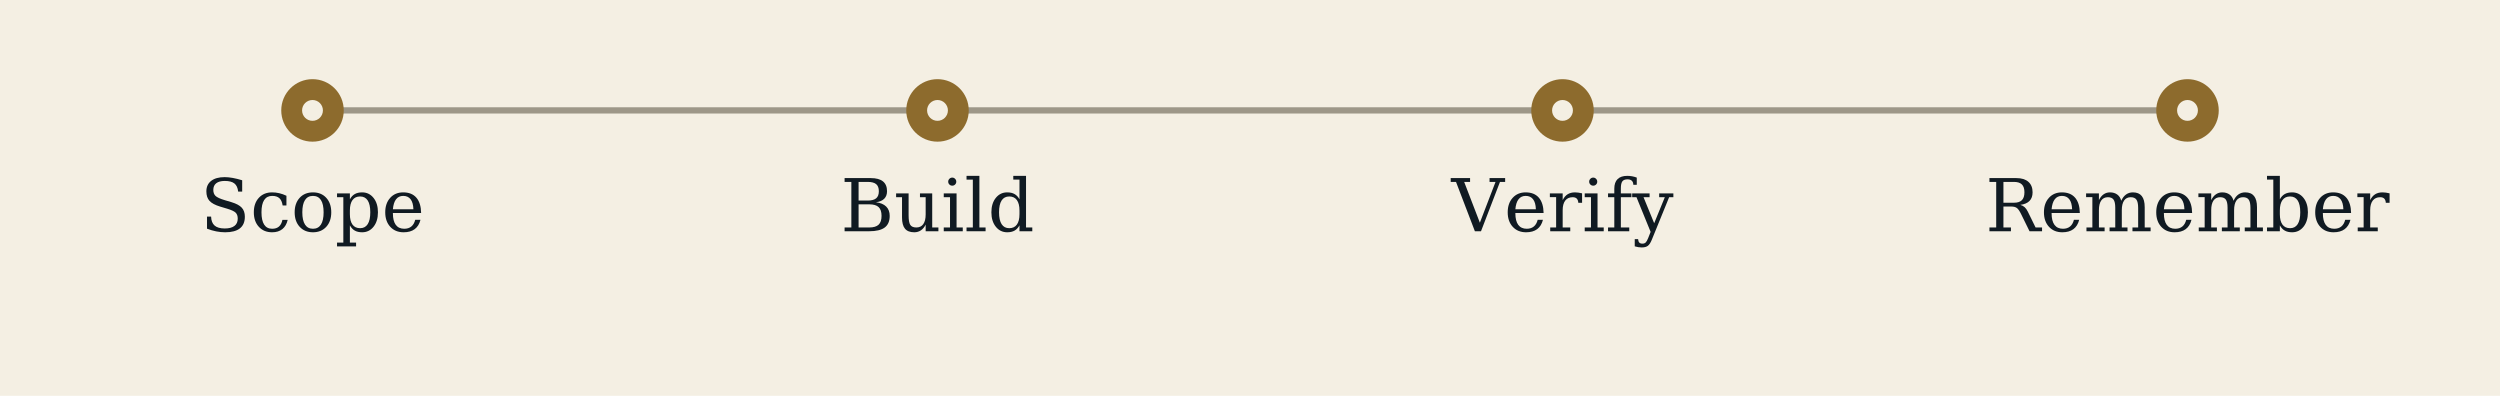
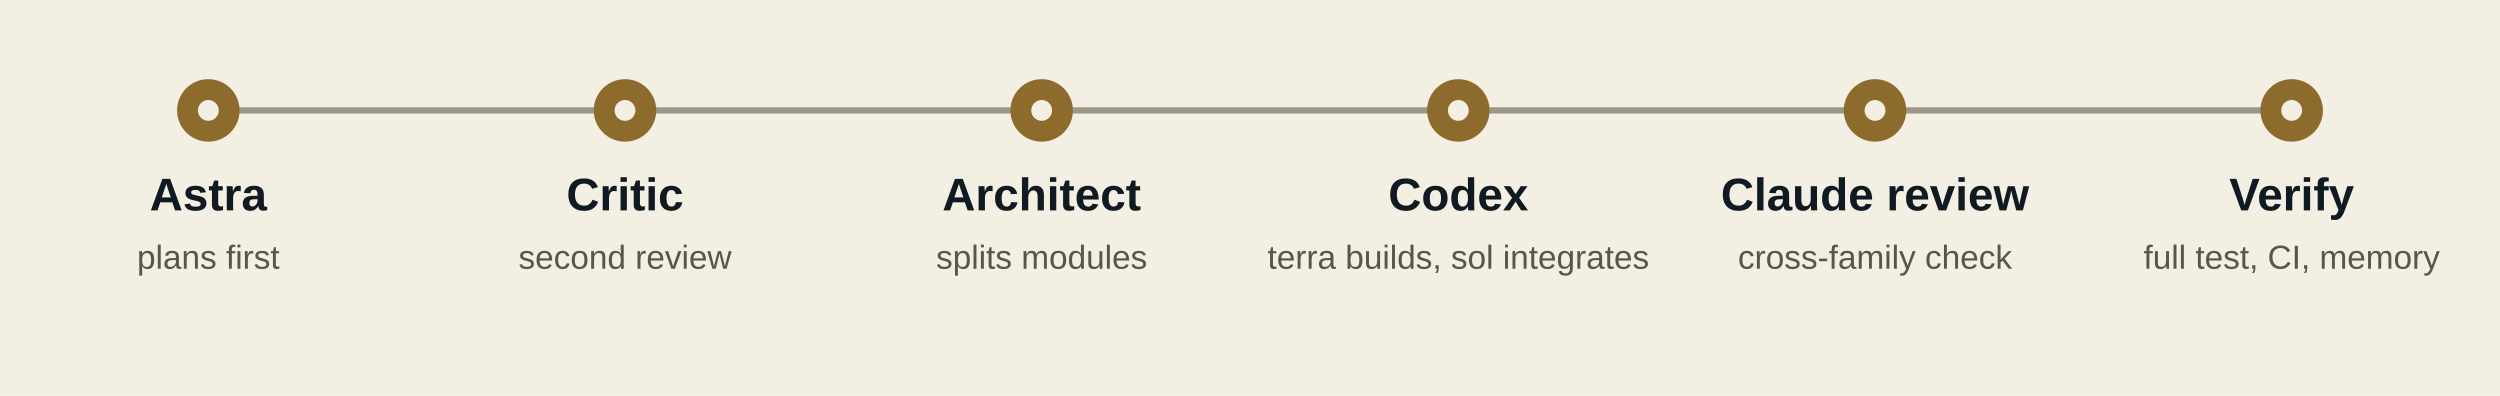
<svg xmlns="http://www.w3.org/2000/svg" width="1200" height="190" viewBox="0 0 1200 190" role="img" aria-labelledby="title desc">
-   <rect x="0" y="0" width="1200" height="190" rx="0" fill="#f4efe3" />
-   <path d="M150.0 53H1050.0" fill="none" stroke="#9d9788" stroke-width="3" stroke-linecap="round" stroke-linejoin="round" />
-   <circle cx="150.0" cy="53" r="15" fill="#8d6b2d" />
-   <circle cx="150.0" cy="53" r="5" fill="#f4efe3" />
-   <g fill="#101a22" aria-label="Scope">
-     <path d="M190 72V412L305 411Q310 241 403.5 159.5Q497 78 688 78Q866 78 959.5 148.5Q1053 219 1053 354Q1053 462 996.5 520.0Q940 578 758 633L561 692Q347 757 259.5 854.0Q172 951 172 1120Q172 1310 307.0 1415.0Q442 1520 686 1520Q790 1520 914.0 1497.5Q1038 1475 1178 1432V1114H1065Q1048 1272 959.5 1342.5Q871 1413 690 1413Q532 1413 449.5 1348.5Q367 1284 367 1161Q367 1054 429.0 993.0Q491 932 692 872L877 817Q1080 756 1166.5 661.5Q1253 567 1253 408Q1253 191 1114.0 81.0Q975 -29 700 -29Q577 -29 449.5 -4.0Q322 21 190 72Z" transform="translate(96.116 111) scale(0.01708984 -0.01708984)" />
-     <path d="M1053 319Q1014 149 903.0 60.0Q792 -29 616 -29Q384 -29 243.0 124.5Q102 278 102 532Q102 787 243.0 939.5Q384 1092 616 1092Q717 1092 817.0 1068.5Q917 1045 1018 997V725H911Q890 865 819.5 929.0Q749 993 618 993Q469 993 393.0 877.5Q317 762 317 532Q317 302 392.5 186.0Q468 70 618 70Q737 70 808.0 132.0Q879 194 905 319Z" transform="translate(120.093 111) scale(0.01708984 -0.01708984)" />
-     <path d="M616 70Q764 70 839.5 187.0Q915 304 915 532Q915 760 839.5 876.5Q764 993 616 993Q468 993 392.5 876.5Q317 760 317 532Q317 304 393.0 187.0Q469 70 616 70ZM616 -29Q384 -29 243.0 124.5Q102 278 102 532Q102 786 242.5 939.0Q383 1092 616 1092Q849 1092 989.5 939.0Q1130 786 1130 532Q1130 278 989.5 124.5Q849 -29 616 -29Z" transform="translate(139.695 111) scale(0.01708984 -0.01708984)" />
-     <path d="M420 584V479Q420 287 493.5 186.5Q567 86 707 86Q848 86 920.5 199.0Q993 312 993 532Q993 753 920.5 865.0Q848 977 707 977Q567 977 493.5 876.0Q420 775 420 584ZM236 956H59V1063H420V897Q474 997 557.5 1044.5Q641 1092 764 1092Q960 1092 1084.0 937.0Q1208 782 1208 532Q1208 282 1084.0 126.5Q960 -29 764 -29Q641 -29 557.5 18.5Q474 66 420 166V-319H594V-426H59V-319H236Z" transform="translate(160.767 111) scale(0.01708984 -0.01708984)" />
-     <path d="M1110 512H317V504Q317 289 398.0 179.5Q479 70 637 70Q758 70 835.5 133.5Q913 197 944 322H1092Q1048 147 929.5 59.0Q811 -29 618 -29Q385 -29 243.5 124.5Q102 278 102 532Q102 784 241.0 938.0Q380 1092 606 1092Q847 1092 976.0 943.5Q1105 795 1110 512ZM893 618Q887 804 814.5 898.5Q742 993 606 993Q479 993 406.0 898.0Q333 803 317 618Z" transform="translate(183.171 111) scale(0.01708984 -0.01708984)" />
-   </g>
-   <circle cx="450.0" cy="53" r="15" fill="#8d6b2d" />
-   <circle cx="450.0" cy="53" r="5" fill="#f4efe3" />
-   <g fill="#101a22" aria-label="Build">
-     <path d="M506 106H805Q985 106 1068.0 184.0Q1151 262 1151 432Q1151 601 1068.5 678.5Q986 756 805 756H506ZM506 862H760Q924 862 999.5 925.0Q1075 988 1075 1124Q1075 1261 999.5 1323.5Q924 1386 760 1386H506ZM113 0V106H303V1386H113V1493H850Q1076 1493 1190.5 1400.5Q1305 1308 1305 1124Q1305 991 1225.5 912.0Q1146 833 993 815Q1183 791 1281.5 693.5Q1380 596 1380 432Q1380 210 1240.0 105.0Q1100 0 803 0Z" transform="translate(403.473 111) scale(0.01708984 -0.01708984)" />
-     <path d="M725 1063H1069V106H1243V0H885V188Q834 82 753.0 26.5Q672 -29 565 -29Q388 -29 304.5 71.5Q221 172 221 387V956H55V1063H406V444Q406 250 453.5 178.0Q501 106 623 106Q751 106 818.0 200.0Q885 294 885 473V956H725Z" transform="translate(429.193 111) scale(0.01708984 -0.01708984)" />
-     <path d="M199 1393Q199 1439 232.5 1473.0Q266 1507 313 1507Q359 1507 392.5 1473.0Q426 1439 426 1393Q426 1346 393.0 1313.0Q360 1280 313 1280Q266 1280 232.5 1313.0Q199 1346 199 1393ZM434 106H608V0H74V106H250V956H74V1063H434Z" transform="translate(451.735 111) scale(0.01708984 -0.01708984)" />
-     <path d="M420 106H594V0H59V106H236V1450H59V1556H420Z" transform="translate(462.928 111) scale(0.01708984 -0.01708984)" />
-     <path d="M1075 106H1251V0H891V166Q837 66 753.5 18.5Q670 -29 547 -29Q351 -29 226.5 126.5Q102 282 102 532Q102 782 226.0 937.0Q350 1092 547 1092Q670 1092 753.5 1044.5Q837 997 891 897V1450H717V1556H1075ZM891 479V584Q891 775 817.5 876.0Q744 977 604 977Q462 977 389.5 865.0Q317 753 317 532Q317 312 389.5 199.0Q462 86 604 86Q744 86 817.5 186.5Q891 287 891 479Z" transform="translate(474.122 111) scale(0.01708984 -0.01708984)" />
-   </g>
-   <circle cx="750.0" cy="53" r="15" fill="#8d6b2d" />
-   <circle cx="750.0" cy="53" r="5" fill="#f4efe3" />
-   <g fill="#101a22" aria-label="Verify">
-     <path d="M358 1386 799 240 1239 1386H1071V1493H1509V1386H1364L831 0H659L129 1386H-20V1493H524V1386Z" transform="translate(696.680 111) scale(0.01708984 -0.01708984)" />
-     <path d="M1110 512H317V504Q317 289 398.0 179.5Q479 70 637 70Q758 70 835.5 133.5Q913 197 944 322H1092Q1048 147 929.5 59.0Q811 -29 618 -29Q385 -29 243.5 124.5Q102 278 102 532Q102 784 241.0 938.0Q380 1092 606 1092Q847 1092 976.0 943.5Q1105 795 1110 512ZM893 618Q887 804 814.5 898.5Q742 993 606 993Q479 993 406.0 898.0Q333 803 317 618Z" transform="translate(721.956 111) scale(0.01708984 -0.01708984)" />
-     <path d="M979 1065V799H873Q868 878 829.0 917.0Q790 956 715 956Q579 956 506.5 862.0Q434 768 434 592V106H647V0H84V106H250V958H74V1063H434V874Q488 985 573.0 1038.5Q658 1092 780 1092Q825 1092 874.5 1085.0Q924 1078 979 1065Z" transform="translate(742.668 111) scale(0.01708984 -0.01708984)" />
-     <path d="M199 1393Q199 1439 232.5 1473.0Q266 1507 313 1507Q359 1507 392.5 1473.0Q426 1439 426 1393Q426 1346 393.0 1313.0Q360 1280 313 1280Q266 1280 232.5 1313.0Q199 1346 199 1393ZM434 106H608V0H74V106H250V956H74V1063H434Z" transform="translate(759.399 111) scale(0.01708984 -0.01708984)" />
-     <path d="M881 1305H784Q783 1380 741.5 1419.0Q700 1458 621 1458Q518 1458 476.0 1401.5Q434 1345 434 1200V1063H731V956H434V106H670V0H74V106H250V956H74V1063H250V1196Q250 1374 342.5 1465.0Q435 1556 614 1556Q681 1556 748.0 1544.0Q815 1532 881 1507Z" transform="translate(770.593 111) scale(0.01708984 -0.01708984)" />
-     <path d="M442 -195 512 -18 115 956H-6V1063H483V956H313L612 225L911 956H752V1063H1151V956H1032L545 -240Q495 -364 434.0 -409.5Q373 -455 262 -455Q215 -455 165.5 -447.0Q116 -439 66 -424V-221H160Q166 -289 194.5 -318.5Q223 -348 283 -348Q338 -348 371.5 -317.5Q405 -287 442 -195Z" transform="translate(783.547 111) scale(0.01708984 -0.01708984)" />
-   </g>
-   <circle cx="1050.0" cy="53" r="15" fill="#8d6b2d" />
-   <circle cx="1050.0" cy="53" r="5" fill="#f4efe3" />
-   <g fill="#101a22" aria-label="Remember">
-     <path d="M981 741Q1051 722 1101.5 676.5Q1152 631 1192 549L1409 106H1591V0H1239L1006 475Q939 613 883.0 653.5Q827 694 729 694H506V106H717V0H113V106H303V1386H113V1493H870Q1088 1493 1206.5 1389.0Q1325 1285 1325 1094Q1325 940 1238.5 851.5Q1152 763 981 741ZM506 801H801Q952 801 1024.0 872.5Q1096 944 1096 1094Q1096 1244 1024.0 1315.0Q952 1386 801 1386H506Z" transform="translate(952.998 111) scale(0.01708984 -0.01708984)" />
-     <path d="M1110 512H317V504Q317 289 398.0 179.5Q479 70 637 70Q758 70 835.5 133.5Q913 197 944 322H1092Q1048 147 929.5 59.0Q811 -29 618 -29Q385 -29 243.5 124.5Q102 278 102 532Q102 784 241.0 938.0Q380 1092 606 1092Q847 1092 976.0 943.5Q1105 795 1110 512ZM893 618Q887 804 814.5 898.5Q742 993 606 993Q479 993 406.0 898.0Q333 803 317 618Z" transform="translate(979.351 111) scale(0.01708984 -0.01708984)" />
-     <path d="M1061 856Q1114 973 1196.5 1032.5Q1279 1092 1389 1092Q1556 1092 1638.0 988.5Q1720 885 1720 676V106H1886V0H1376V106H1536V655Q1536 818 1488.0 887.0Q1440 956 1329 956Q1206 956 1141.5 863.0Q1077 770 1077 592V106H1237V0H733V106H893V662Q893 821 845.0 888.5Q797 956 686 956Q563 956 498.5 863.0Q434 770 434 592V106H594V0H84V106H250V958H74V1063H434V874Q485 980 564.0 1036.0Q643 1092 743 1092Q867 1092 950.0 1030.5Q1033 969 1061 856Z" transform="translate(1000.063 111) scale(0.01708984 -0.01708984)" />
-     <path d="M1110 512H317V504Q317 289 398.0 179.5Q479 70 637 70Q758 70 835.5 133.5Q913 197 944 322H1092Q1048 147 929.5 59.0Q811 -29 618 -29Q385 -29 243.5 124.5Q102 278 102 532Q102 784 241.0 938.0Q380 1092 606 1092Q847 1092 976.0 943.5Q1105 795 1110 512ZM893 618Q887 804 814.5 898.5Q742 993 606 993Q479 993 406.0 898.0Q333 803 317 618Z" transform="translate(1033.252 111) scale(0.01708984 -0.01708984)" />
-     <path d="M1061 856Q1114 973 1196.5 1032.5Q1279 1092 1389 1092Q1556 1092 1638.0 988.5Q1720 885 1720 676V106H1886V0H1376V106H1536V655Q1536 818 1488.0 887.0Q1440 956 1329 956Q1206 956 1141.5 863.0Q1077 770 1077 592V106H1237V0H733V106H893V662Q893 821 845.0 888.5Q797 956 686 956Q563 956 498.5 863.0Q434 770 434 592V106H594V0H84V106H250V958H74V1063H434V874Q485 980 564.0 1036.0Q643 1092 743 1092Q867 1092 950.0 1030.5Q1033 969 1061 856Z" transform="translate(1053.965 111) scale(0.01708984 -0.01708984)" />
-     <path d="M236 106V1450H59V1556H420V897Q474 997 557.5 1044.5Q641 1092 764 1092Q960 1092 1084.0 937.0Q1208 782 1208 532Q1208 282 1084.0 126.5Q960 -29 764 -29Q641 -29 557.5 18.5Q474 66 420 166V0H59V106ZM420 479Q420 287 493.5 186.5Q567 86 707 86Q848 86 920.5 199.0Q993 312 993 532Q993 753 920.5 865.0Q848 977 707 977Q567 977 493.5 876.0Q420 775 420 584Z" transform="translate(1087.153 111) scale(0.01708984 -0.01708984)" />
-     <path d="M1110 512H317V504Q317 289 398.0 179.5Q479 70 637 70Q758 70 835.5 133.5Q913 197 944 322H1092Q1048 147 929.5 59.0Q811 -29 618 -29Q385 -29 243.5 124.5Q102 278 102 532Q102 784 241.0 938.0Q380 1092 606 1092Q847 1092 976.0 943.5Q1105 795 1110 512ZM893 618Q887 804 814.5 898.5Q742 993 606 993Q479 993 406.0 898.0Q333 803 317 618Z" transform="translate(1109.558 111) scale(0.01708984 -0.01708984)" />
-     <path d="M979 1065V799H873Q868 878 829.0 917.0Q790 956 715 956Q579 956 506.5 862.0Q434 768 434 592V106H647V0H84V106H250V958H74V1063H434V874Q488 985 573.0 1038.5Q658 1092 780 1092Q825 1092 874.5 1085.0Q924 1078 979 1065Z" transform="translate(1130.271 111) scale(0.01708984 -0.01708984)" />
-   </g>
+   <rect x="0" y="0" width="1200" height="190" fill="#f4efe3" />
+   <path d="M100 53H1100" stroke="#9d9788" stroke-width="3" stroke-linecap="round" />
+   <circle cx="100" cy="53" r="15" fill="#8d6b2d" />
+   <circle cx="100" cy="53" r="5" fill="#f4efe3" />
+   <text x="100" y="101" text-anchor="middle" font-family="Segoe UI, Helvetica Neue, Arial, sans-serif" font-size="22" font-weight="600" fill="#101a22">Astra</text>
+   <text x="100" y="129" text-anchor="middle" font-family="Segoe UI, Helvetica Neue, Arial, sans-serif" font-size="16" fill="#5b5548">plans first</text>
+   <circle cx="300" cy="53" r="15" fill="#8d6b2d" />
+   <circle cx="300" cy="53" r="5" fill="#f4efe3" />
+   <text x="300" y="101" text-anchor="middle" font-family="Segoe UI, Helvetica Neue, Arial, sans-serif" font-size="22" font-weight="600" fill="#101a22">Critic</text>
+   <text x="300" y="129" text-anchor="middle" font-family="Segoe UI, Helvetica Neue, Arial, sans-serif" font-size="16" fill="#5b5548">second review</text>
+   <circle cx="500" cy="53" r="15" fill="#8d6b2d" />
+   <circle cx="500" cy="53" r="5" fill="#f4efe3" />
+   <text x="500" y="101" text-anchor="middle" font-family="Segoe UI, Helvetica Neue, Arial, sans-serif" font-size="22" font-weight="600" fill="#101a22">Architect</text>
+   <text x="500" y="129" text-anchor="middle" font-family="Segoe UI, Helvetica Neue, Arial, sans-serif" font-size="16" fill="#5b5548">splits modules</text>
+   <circle cx="700" cy="53" r="15" fill="#8d6b2d" />
+   <circle cx="700" cy="53" r="5" fill="#f4efe3" />
+   <text x="700" y="101" text-anchor="middle" font-family="Segoe UI, Helvetica Neue, Arial, sans-serif" font-size="22" font-weight="600" fill="#101a22">Codex</text>
+   <text x="700" y="129" text-anchor="middle" font-family="Segoe UI, Helvetica Neue, Arial, sans-serif" font-size="16" fill="#5b5548">terra builds, sol integrates</text>
+   <circle cx="900" cy="53" r="15" fill="#8d6b2d" />
+   <circle cx="900" cy="53" r="5" fill="#f4efe3" />
+   <text x="900" y="101" text-anchor="middle" font-family="Segoe UI, Helvetica Neue, Arial, sans-serif" font-size="22" font-weight="600" fill="#101a22">Claude review</text>
+   <text x="900" y="129" text-anchor="middle" font-family="Segoe UI, Helvetica Neue, Arial, sans-serif" font-size="16" fill="#5b5548">cross-family check</text>
+   <circle cx="1100" cy="53" r="15" fill="#8d6b2d" />
+   <circle cx="1100" cy="53" r="5" fill="#f4efe3" />
+   <text x="1100" y="101" text-anchor="middle" font-family="Segoe UI, Helvetica Neue, Arial, sans-serif" font-size="22" font-weight="600" fill="#101a22">Verify</text>
+   <text x="1100" y="129" text-anchor="middle" font-family="Segoe UI, Helvetica Neue, Arial, sans-serif" font-size="16" fill="#5b5548">full test, CI, memory</text>
</svg>
